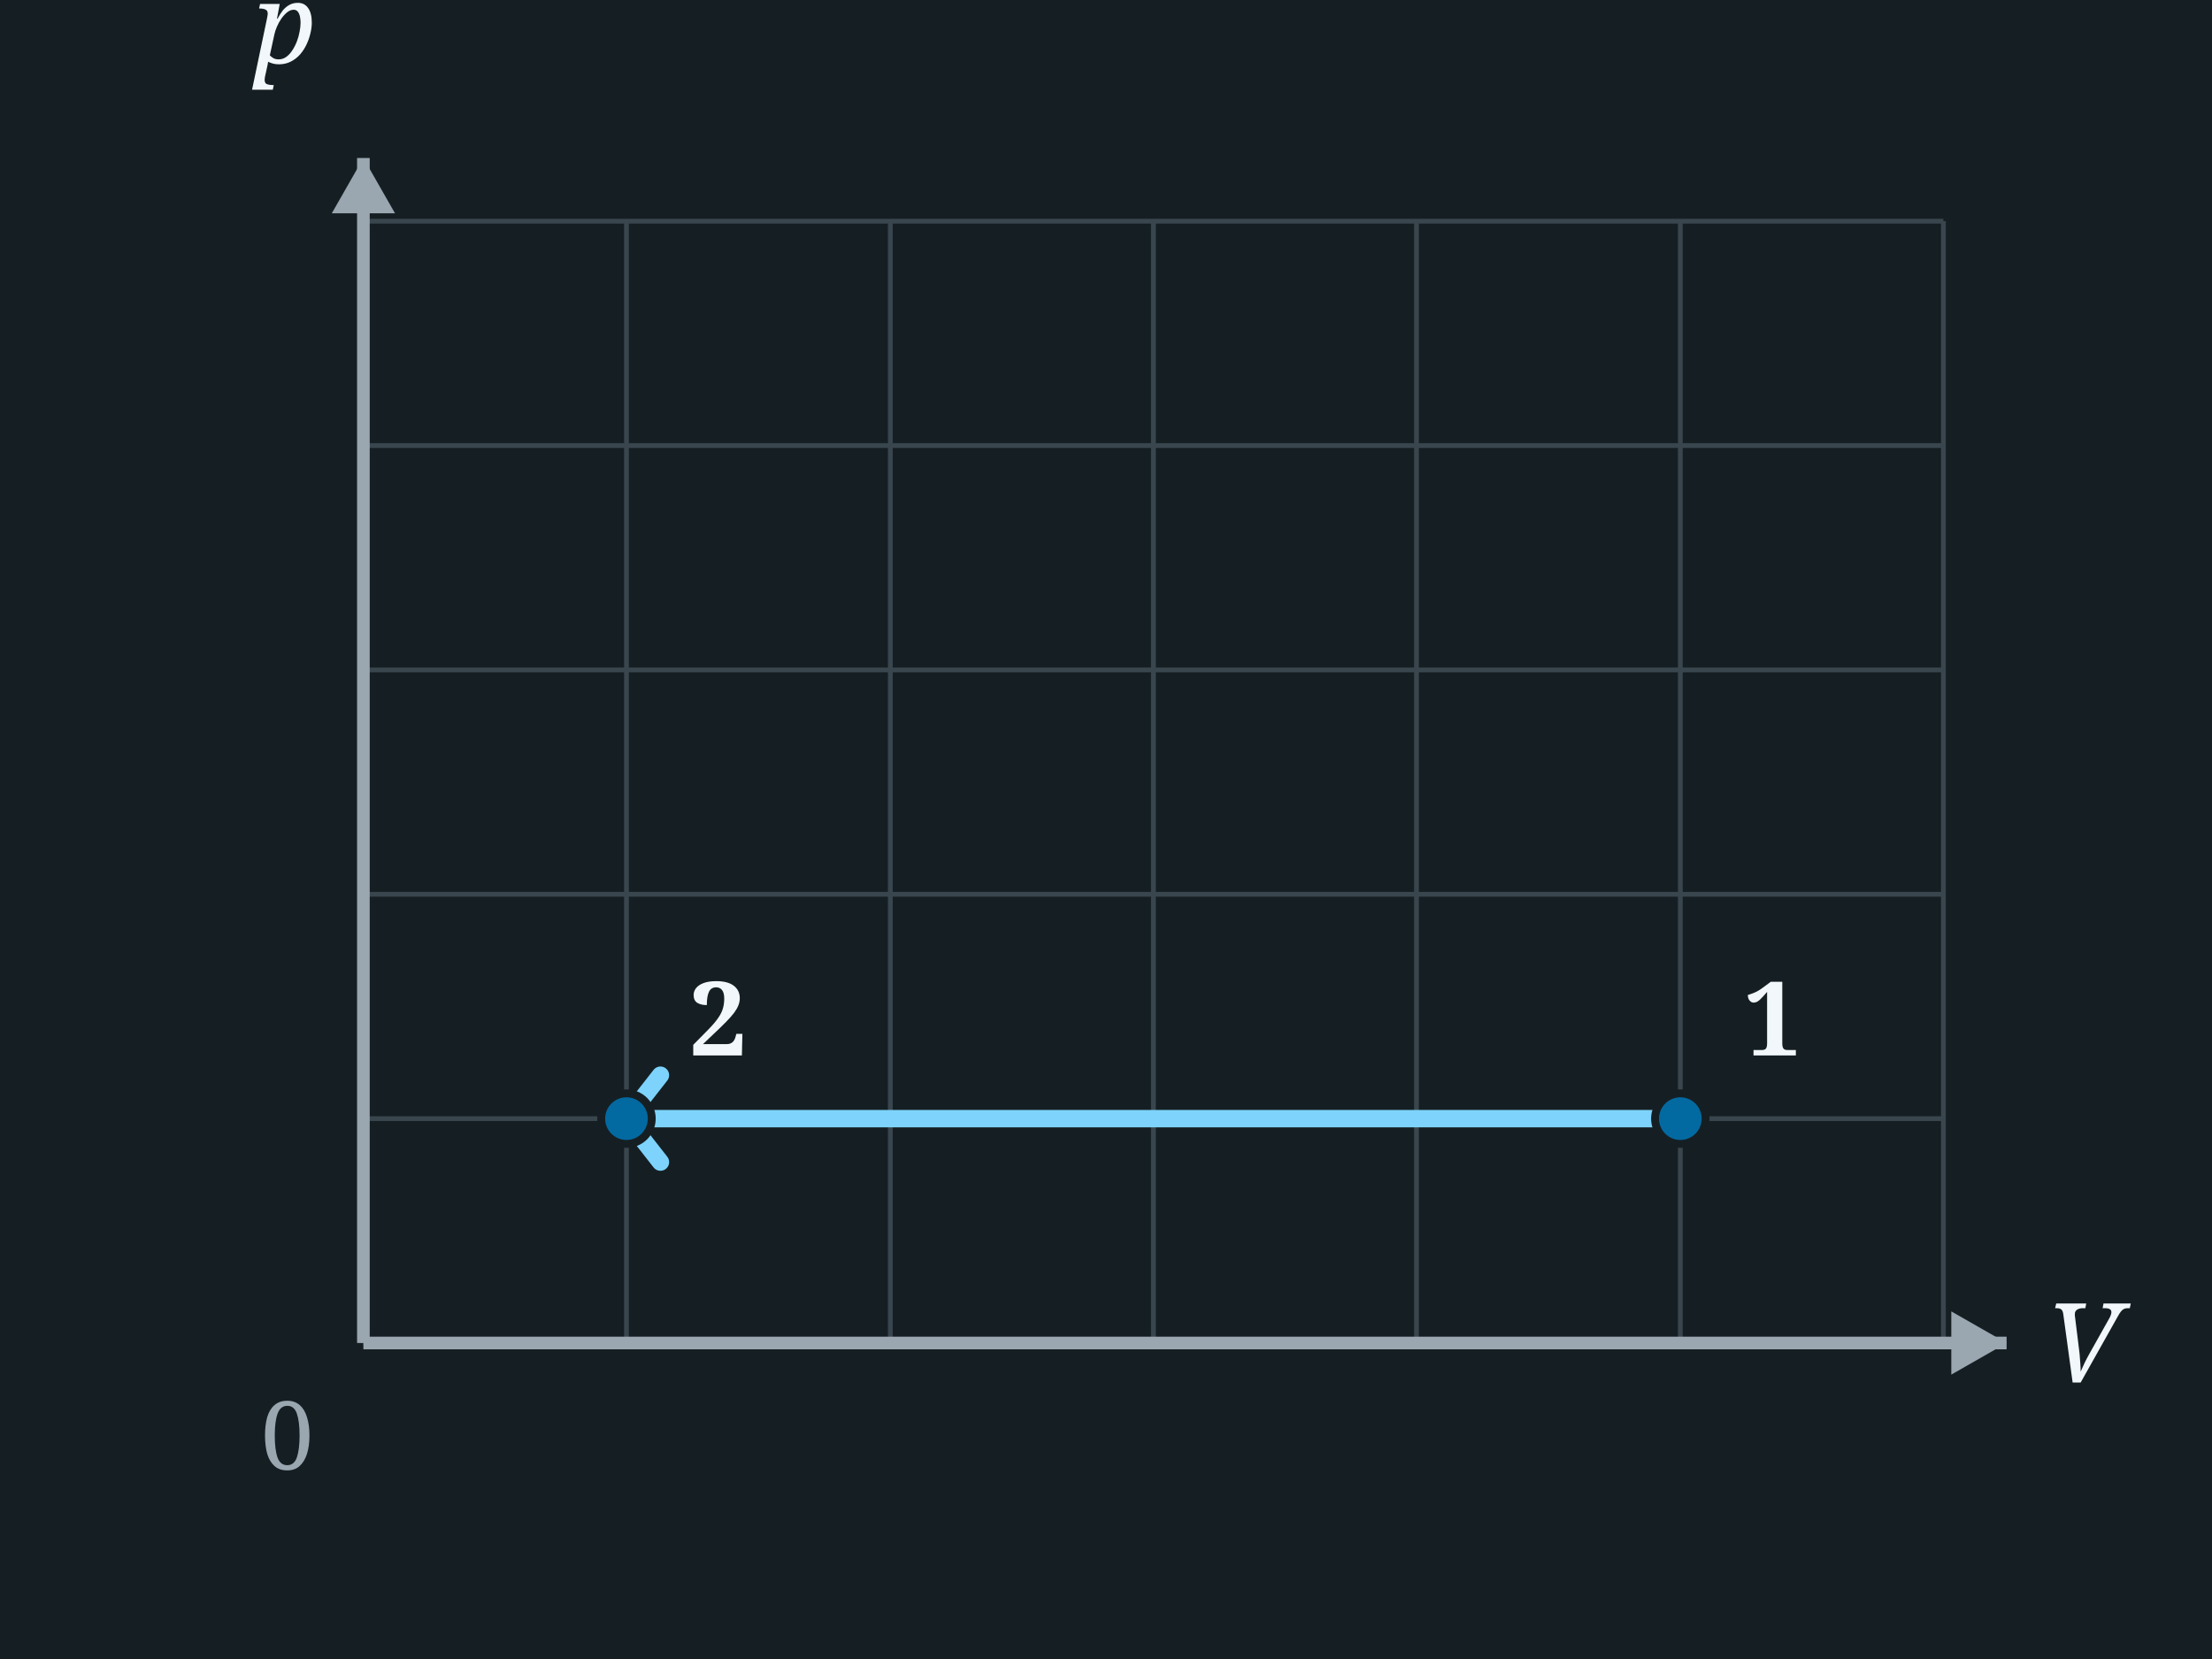
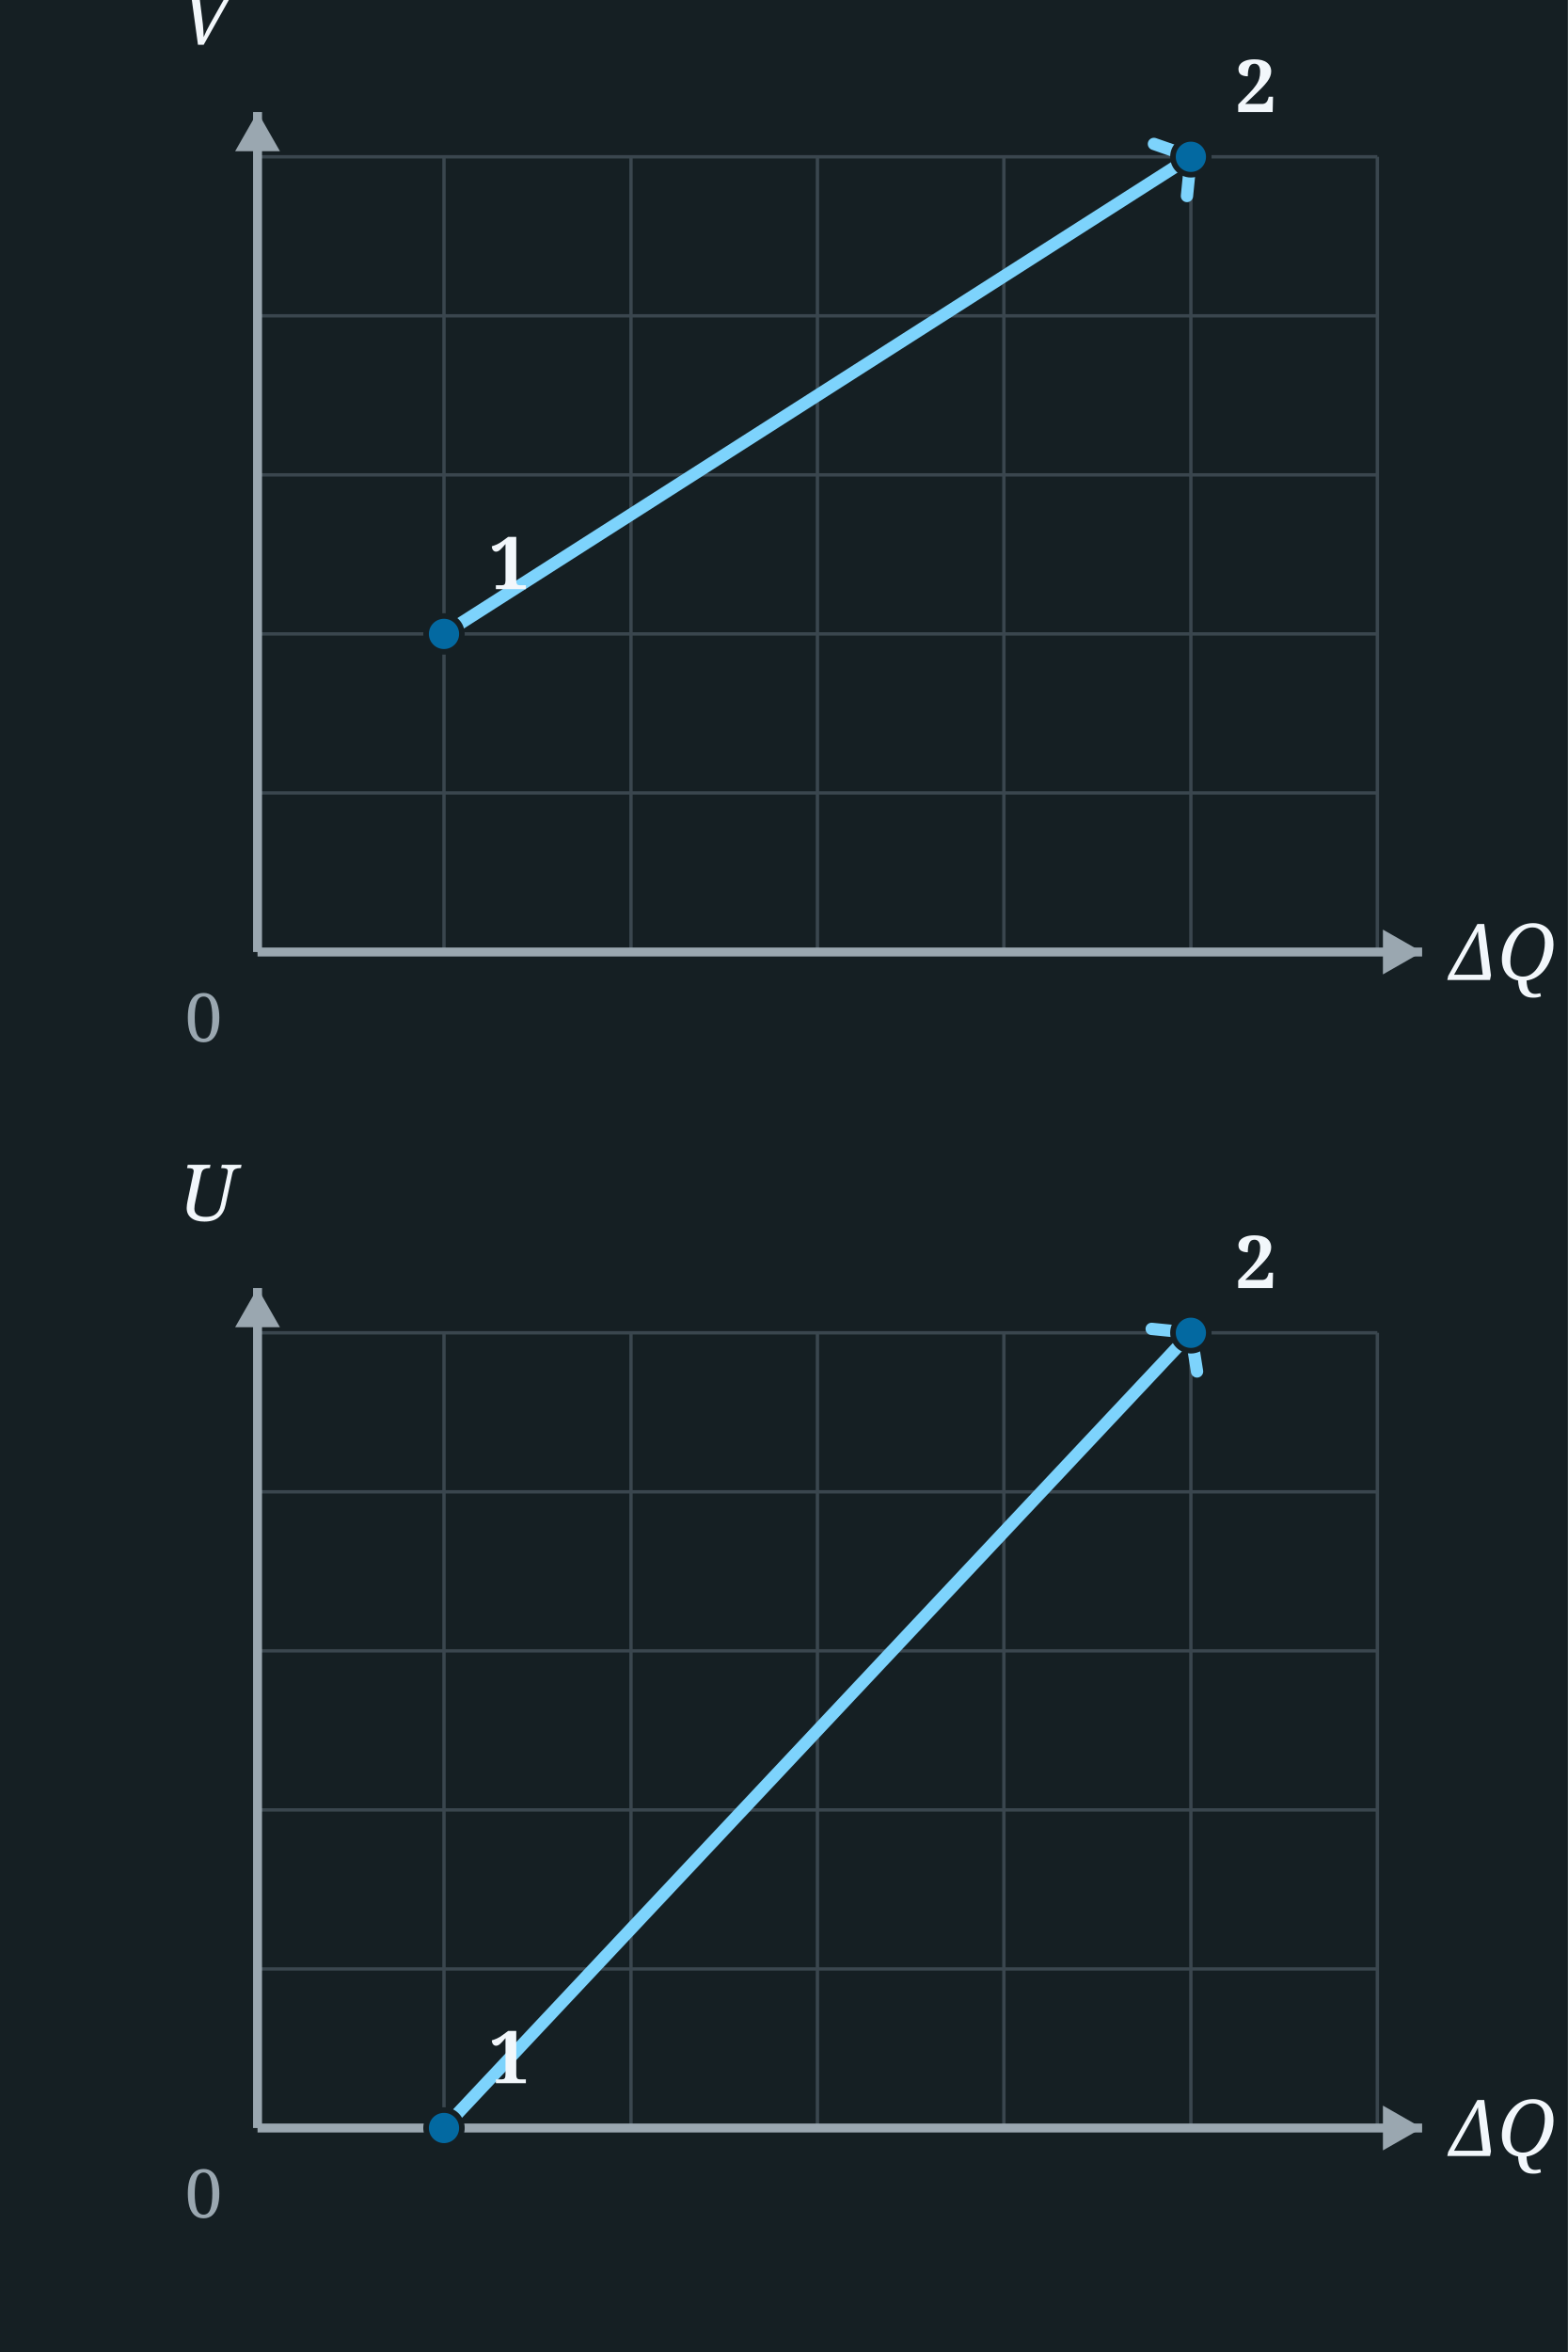
- <svg xmlns="http://www.w3.org/2000/svg" viewBox="0 0 280 210" width="280" height="210">
-   <rect x="0" y="0" width="280" height="210" fill="#151F23" />
-   <rect x="0" y="0" width="280" height="210" fill="#151F23" />
-   <line x1="46.0" y1="28" x2="46.0" y2="170" stroke="#3A464E" stroke-width="0.6" />
-   <line x1="79.3" y1="28" x2="79.3" y2="170" stroke="#3A464E" stroke-width="0.6" />
-   <line x1="112.7" y1="28" x2="112.7" y2="170" stroke="#3A464E" stroke-width="0.6" />
-   <line x1="146.0" y1="28" x2="146.0" y2="170" stroke="#3A464E" stroke-width="0.6" />
-   <line x1="179.3" y1="28" x2="179.3" y2="170" stroke="#3A464E" stroke-width="0.6" />
-   <line x1="212.7" y1="28" x2="212.7" y2="170" stroke="#3A464E" stroke-width="0.6" />
-   <line x1="246.0" y1="28" x2="246.0" y2="170" stroke="#3A464E" stroke-width="0.6" />
-   <line x1="46" y1="28.0" x2="246" y2="28.0" stroke="#3A464E" stroke-width="0.6" />
-   <line x1="46" y1="56.4" x2="246" y2="56.4" stroke="#3A464E" stroke-width="0.6" />
-   <line x1="46" y1="84.8" x2="246" y2="84.8" stroke="#3A464E" stroke-width="0.6" />
-   <line x1="46" y1="113.2" x2="246" y2="113.2" stroke="#3A464E" stroke-width="0.6" />
-   <line x1="46" y1="141.6" x2="246" y2="141.6" stroke="#3A464E" stroke-width="0.6" />
-   <line x1="46" y1="170.0" x2="246" y2="170.0" stroke="#3A464E" stroke-width="0.6" />
-   <line x1="46" y1="170" x2="46" y2="20" stroke="#9AA7B0" stroke-width="1.6" />
-   <polygon points="42,27 50,27 46,20 " fill="#9AA7B0" />
-   <line x1="46" y1="170" x2="254" y2="170" stroke="#9AA7B0" stroke-width="1.6" />
-   <polygon points="247,166 247,174 254,170 " fill="#9AA7B0" />
-   <text x="259" y="175" font-family="Georgia, serif" font-style="italic" font-size="14" fill="#F2F7FB">V</text>
-   <text x="32" y="8" font-family="Georgia, serif" font-style="italic" font-size="14" fill="#F2F7FB">p</text>
-   <text x="33" y="186" font-family="Georgia, serif" font-size="12" fill="#9AA7B0">0</text>
-   <path d="M 212.7,141.6 L 79.3,141.6" fill="none" stroke="#7dd3fc" stroke-width="2.2" stroke-linecap="round" stroke-linejoin="round" />
-   <line x1="79.3" y1="141.6" x2="83.6" y2="147.1" stroke="#7dd3fc" stroke-width="2.2" stroke-linecap="round" />
-   <line x1="79.3" y1="141.6" x2="83.6" y2="136.1" stroke="#7dd3fc" stroke-width="2.2" stroke-linecap="round" />
-   <circle cx="212.7" cy="141.6" r="3.2" fill="#0369a1" stroke="#151F23" stroke-width="1" />
-   <text x="220.7" y="133.6" font-family="Georgia, serif" font-size="13" fill="#F2F7FB" font-weight="bold">1</text>
-   <circle cx="79.3" cy="141.6" r="3.2" fill="#0369a1" stroke="#151F23" stroke-width="1" />
-   <text x="87.3" y="133.6" font-family="Georgia, serif" font-size="13" fill="#F2F7FB" font-weight="bold">2</text>
+ <svg xmlns="http://www.w3.org/2000/svg" viewBox="0 0 280 420" width="280" height="420">
+   <rect x="0" y="0" width="280" height="420" fill="#151F23" />
+   <g transform="translate(0,0)">
+     <rect x="0" y="0" width="280" height="210" fill="#151F23" />
+     <line x1="46.0" y1="28" x2="46.0" y2="170" stroke="#3A464E" stroke-width="0.6" />
+     <line x1="79.3" y1="28" x2="79.3" y2="170" stroke="#3A464E" stroke-width="0.6" />
+     <line x1="112.7" y1="28" x2="112.7" y2="170" stroke="#3A464E" stroke-width="0.6" />
+     <line x1="146.0" y1="28" x2="146.0" y2="170" stroke="#3A464E" stroke-width="0.6" />
+     <line x1="179.3" y1="28" x2="179.3" y2="170" stroke="#3A464E" stroke-width="0.6" />
+     <line x1="212.7" y1="28" x2="212.7" y2="170" stroke="#3A464E" stroke-width="0.6" />
+     <line x1="246.0" y1="28" x2="246.0" y2="170" stroke="#3A464E" stroke-width="0.6" />
+     <line x1="46" y1="28.0" x2="246" y2="28.0" stroke="#3A464E" stroke-width="0.6" />
+     <line x1="46" y1="56.4" x2="246" y2="56.4" stroke="#3A464E" stroke-width="0.6" />
+     <line x1="46" y1="84.8" x2="246" y2="84.8" stroke="#3A464E" stroke-width="0.6" />
+     <line x1="46" y1="113.2" x2="246" y2="113.2" stroke="#3A464E" stroke-width="0.6" />
+     <line x1="46" y1="141.6" x2="246" y2="141.6" stroke="#3A464E" stroke-width="0.6" />
+     <line x1="46" y1="170.0" x2="246" y2="170.0" stroke="#3A464E" stroke-width="0.6" />
+     <line x1="46" y1="170" x2="46" y2="20" stroke="#9AA7B0" stroke-width="1.6" />
+     <polygon points="42,27 50,27 46,20 " fill="#9AA7B0" />
+     <line x1="46" y1="170" x2="254" y2="170" stroke="#9AA7B0" stroke-width="1.6" />
+     <polygon points="247,166 247,174 254,170 " fill="#9AA7B0" />
+     <text x="259" y="175" font-family="Georgia, serif" font-style="italic" font-size="14" fill="#F2F7FB">ΔQ</text>
+     <text x="32" y="8" font-family="Georgia, serif" font-style="italic" font-size="14" fill="#F2F7FB">V</text>
+     <text x="33" y="186" font-family="Georgia, serif" font-size="12" fill="#9AA7B0">0</text>
+     <path d="M 79.3,113.2 L 212.7,28.0" fill="none" stroke="#7dd3fc" stroke-width="2.2" stroke-linecap="round" stroke-linejoin="round" />
+     <line x1="212.7" y1="28.0" x2="206.1" y2="25.7" stroke="#7dd3fc" stroke-width="2.2" stroke-linecap="round" />
+     <line x1="212.7" y1="28.0" x2="212.0" y2="35.0" stroke="#7dd3fc" stroke-width="2.2" stroke-linecap="round" />
+     <circle cx="79.3" cy="113.2" r="3.2" fill="#0369a1" stroke="#151F23" stroke-width="1" />
+     <text x="87.3" y="105.2" font-family="Georgia, serif" font-size="13" fill="#F2F7FB" font-weight="bold">1</text>
+     <circle cx="212.7" cy="28.0" r="3.2" fill="#0369a1" stroke="#151F23" stroke-width="1" />
+     <text x="220.7" y="20.0" font-family="Georgia, serif" font-size="13" fill="#F2F7FB" font-weight="bold">2</text>
+   </g>
+   <g transform="translate(0,210)">
+     <rect x="0" y="0" width="280" height="210" fill="#151F23" />
+     <line x1="46.0" y1="28" x2="46.0" y2="170" stroke="#3A464E" stroke-width="0.6" />
+     <line x1="79.3" y1="28" x2="79.3" y2="170" stroke="#3A464E" stroke-width="0.6" />
+     <line x1="112.7" y1="28" x2="112.7" y2="170" stroke="#3A464E" stroke-width="0.6" />
+     <line x1="146.0" y1="28" x2="146.0" y2="170" stroke="#3A464E" stroke-width="0.6" />
+     <line x1="179.3" y1="28" x2="179.3" y2="170" stroke="#3A464E" stroke-width="0.6" />
+     <line x1="212.7" y1="28" x2="212.7" y2="170" stroke="#3A464E" stroke-width="0.6" />
+     <line x1="246.0" y1="28" x2="246.0" y2="170" stroke="#3A464E" stroke-width="0.6" />
+     <line x1="46" y1="28.0" x2="246" y2="28.0" stroke="#3A464E" stroke-width="0.6" />
+     <line x1="46" y1="56.4" x2="246" y2="56.4" stroke="#3A464E" stroke-width="0.6" />
+     <line x1="46" y1="84.8" x2="246" y2="84.8" stroke="#3A464E" stroke-width="0.6" />
+     <line x1="46" y1="113.2" x2="246" y2="113.2" stroke="#3A464E" stroke-width="0.6" />
+     <line x1="46" y1="141.6" x2="246" y2="141.6" stroke="#3A464E" stroke-width="0.6" />
+     <line x1="46" y1="170.0" x2="246" y2="170.0" stroke="#3A464E" stroke-width="0.6" />
+     <line x1="46" y1="170" x2="46" y2="20" stroke="#9AA7B0" stroke-width="1.6" />
+     <polygon points="42,27 50,27 46,20 " fill="#9AA7B0" />
+     <line x1="46" y1="170" x2="254" y2="170" stroke="#9AA7B0" stroke-width="1.6" />
+     <polygon points="247,166 247,174 254,170 " fill="#9AA7B0" />
+     <text x="259" y="175" font-family="Georgia, serif" font-style="italic" font-size="14" fill="#F2F7FB">ΔQ</text>
+     <text x="32" y="8" font-family="Georgia, serif" font-style="italic" font-size="14" fill="#F2F7FB">U</text>
+     <text x="33" y="186" font-family="Georgia, serif" font-size="12" fill="#9AA7B0">0</text>
+     <path d="M 79.3,170.0 L 212.7,28.0" fill="none" stroke="#7dd3fc" stroke-width="2.2" stroke-linecap="round" stroke-linejoin="round" />
+     <line x1="212.7" y1="28.0" x2="205.7" y2="27.3" stroke="#7dd3fc" stroke-width="2.2" stroke-linecap="round" />
+     <line x1="212.7" y1="28.0" x2="213.8" y2="34.9" stroke="#7dd3fc" stroke-width="2.2" stroke-linecap="round" />
+     <circle cx="79.3" cy="170.0" r="3.2" fill="#0369a1" stroke="#151F23" stroke-width="1" />
+     <text x="87.3" y="162.0" font-family="Georgia, serif" font-size="13" fill="#F2F7FB" font-weight="bold">1</text>
+     <circle cx="212.7" cy="28.0" r="3.2" fill="#0369a1" stroke="#151F23" stroke-width="1" />
+     <text x="220.7" y="20.0" font-family="Georgia, serif" font-size="13" fill="#F2F7FB" font-weight="bold">2</text>
+   </g>
</svg>
